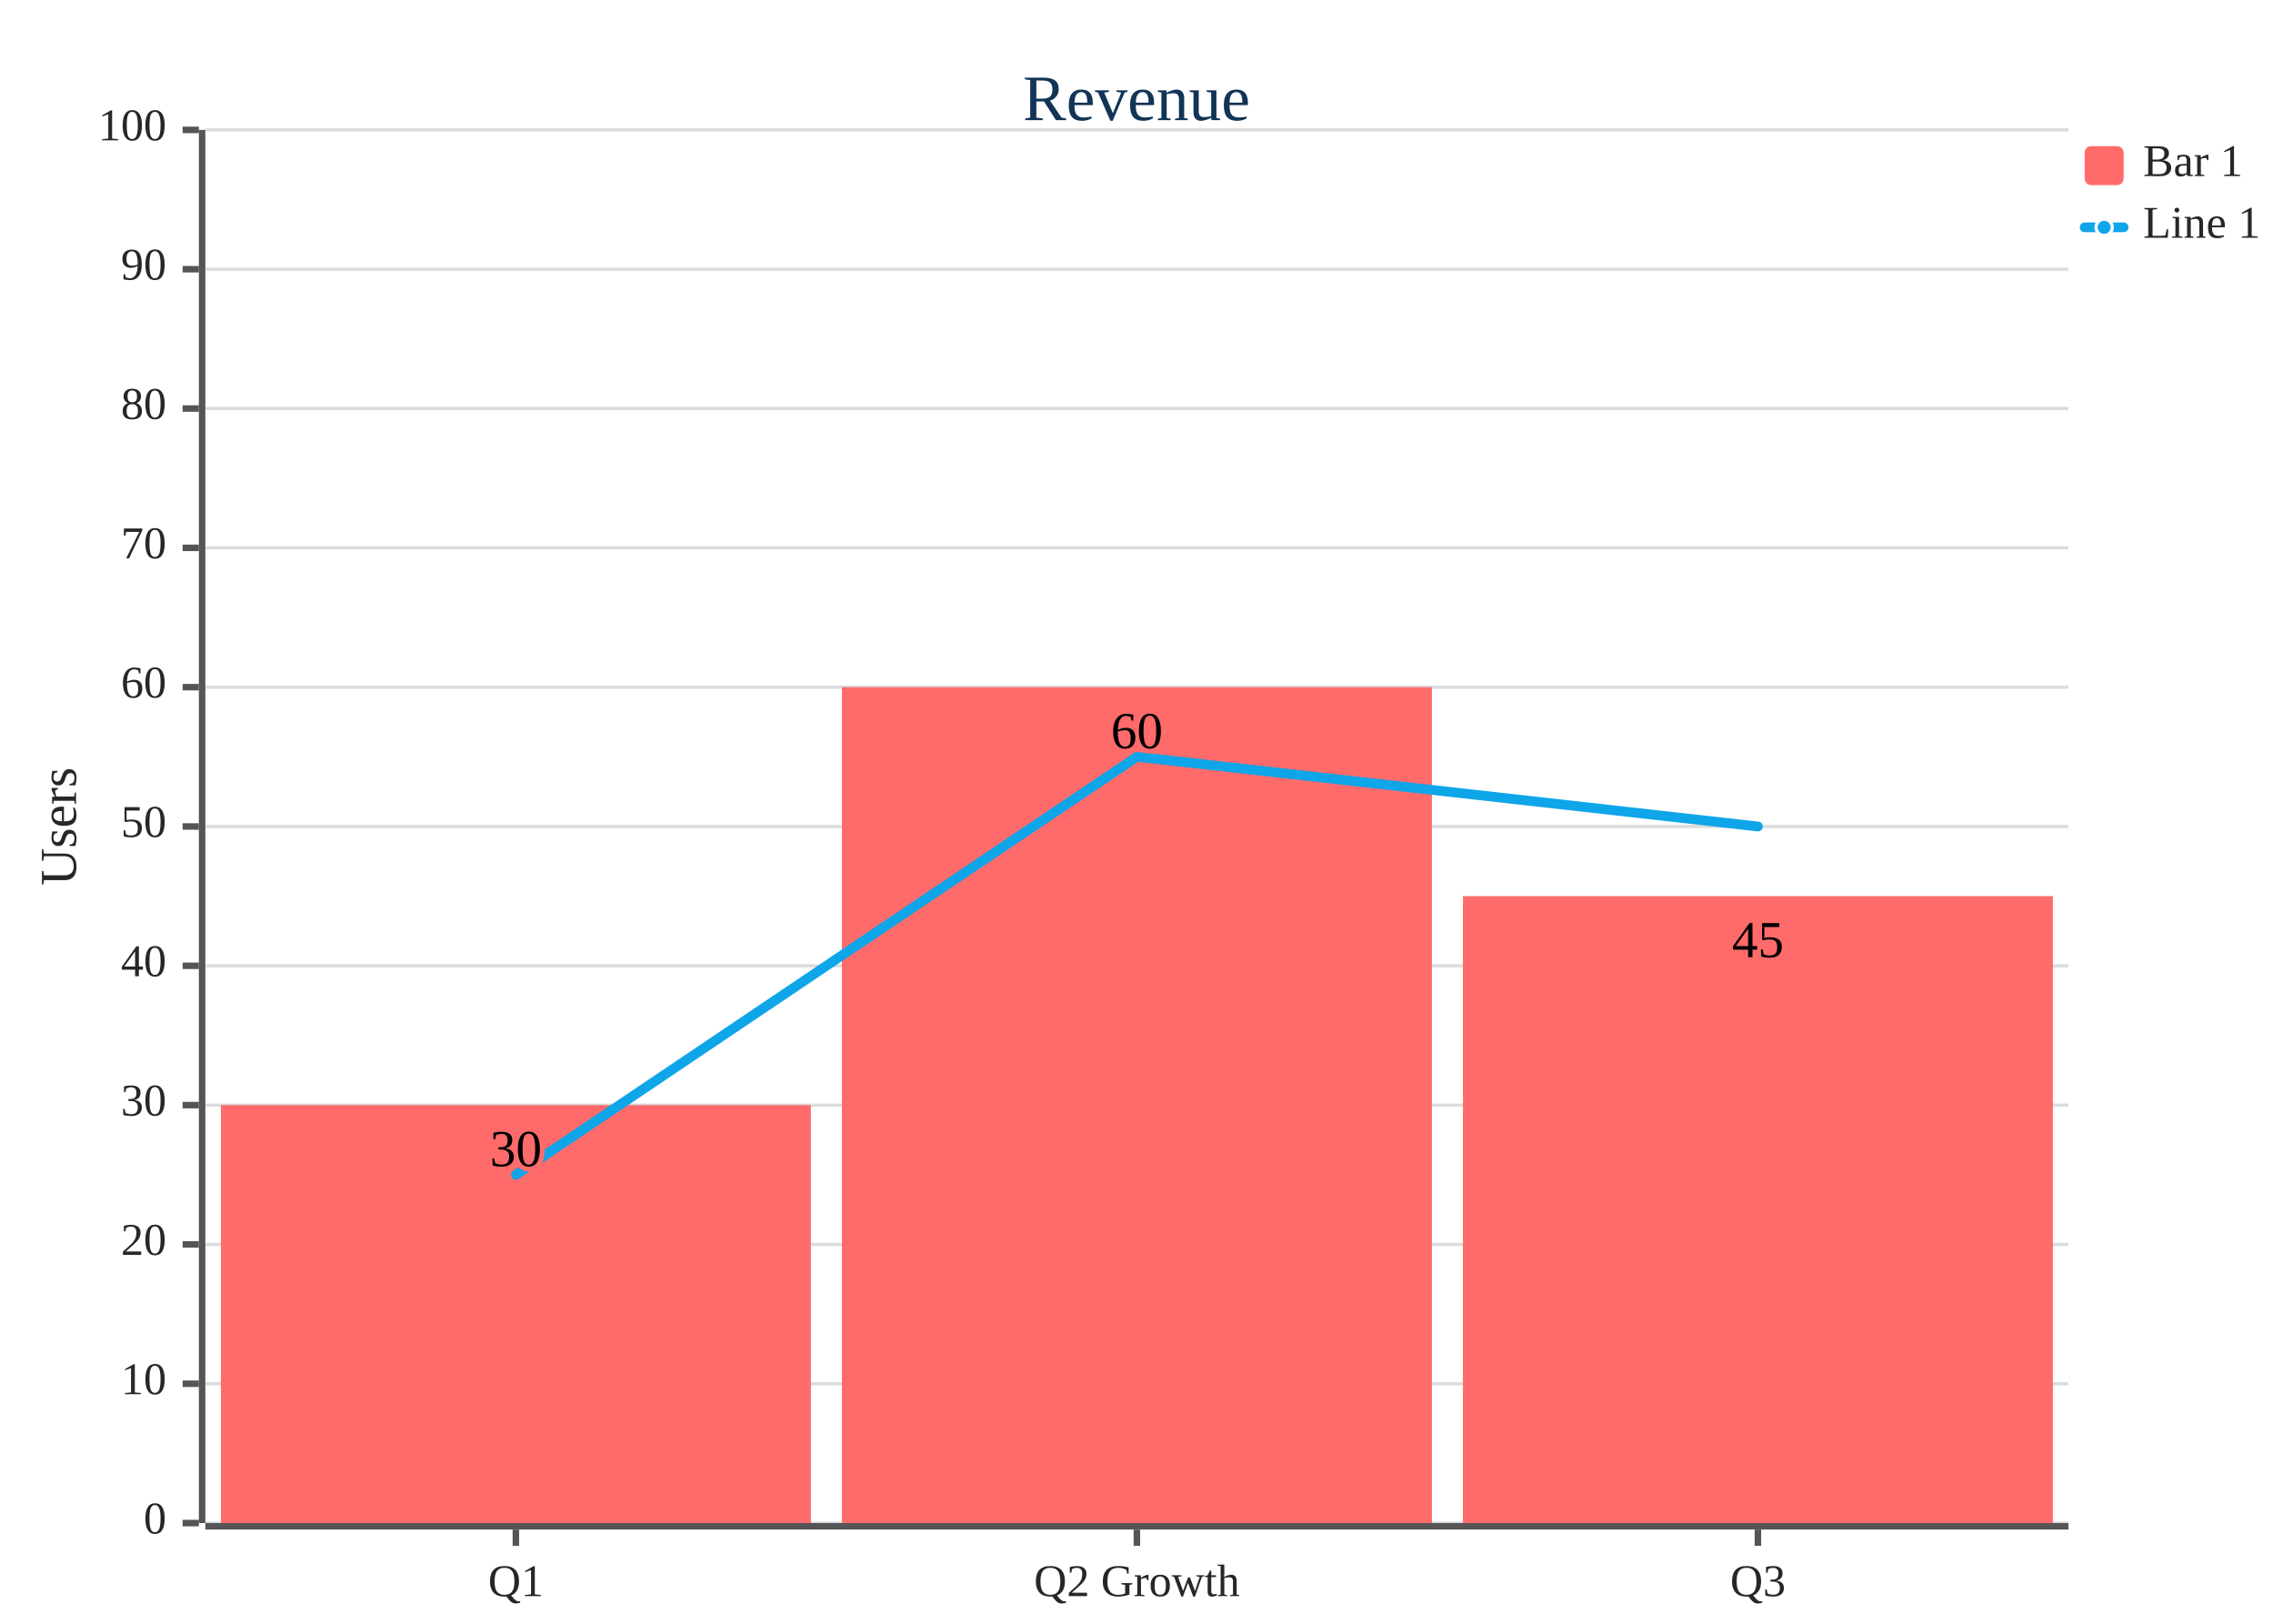
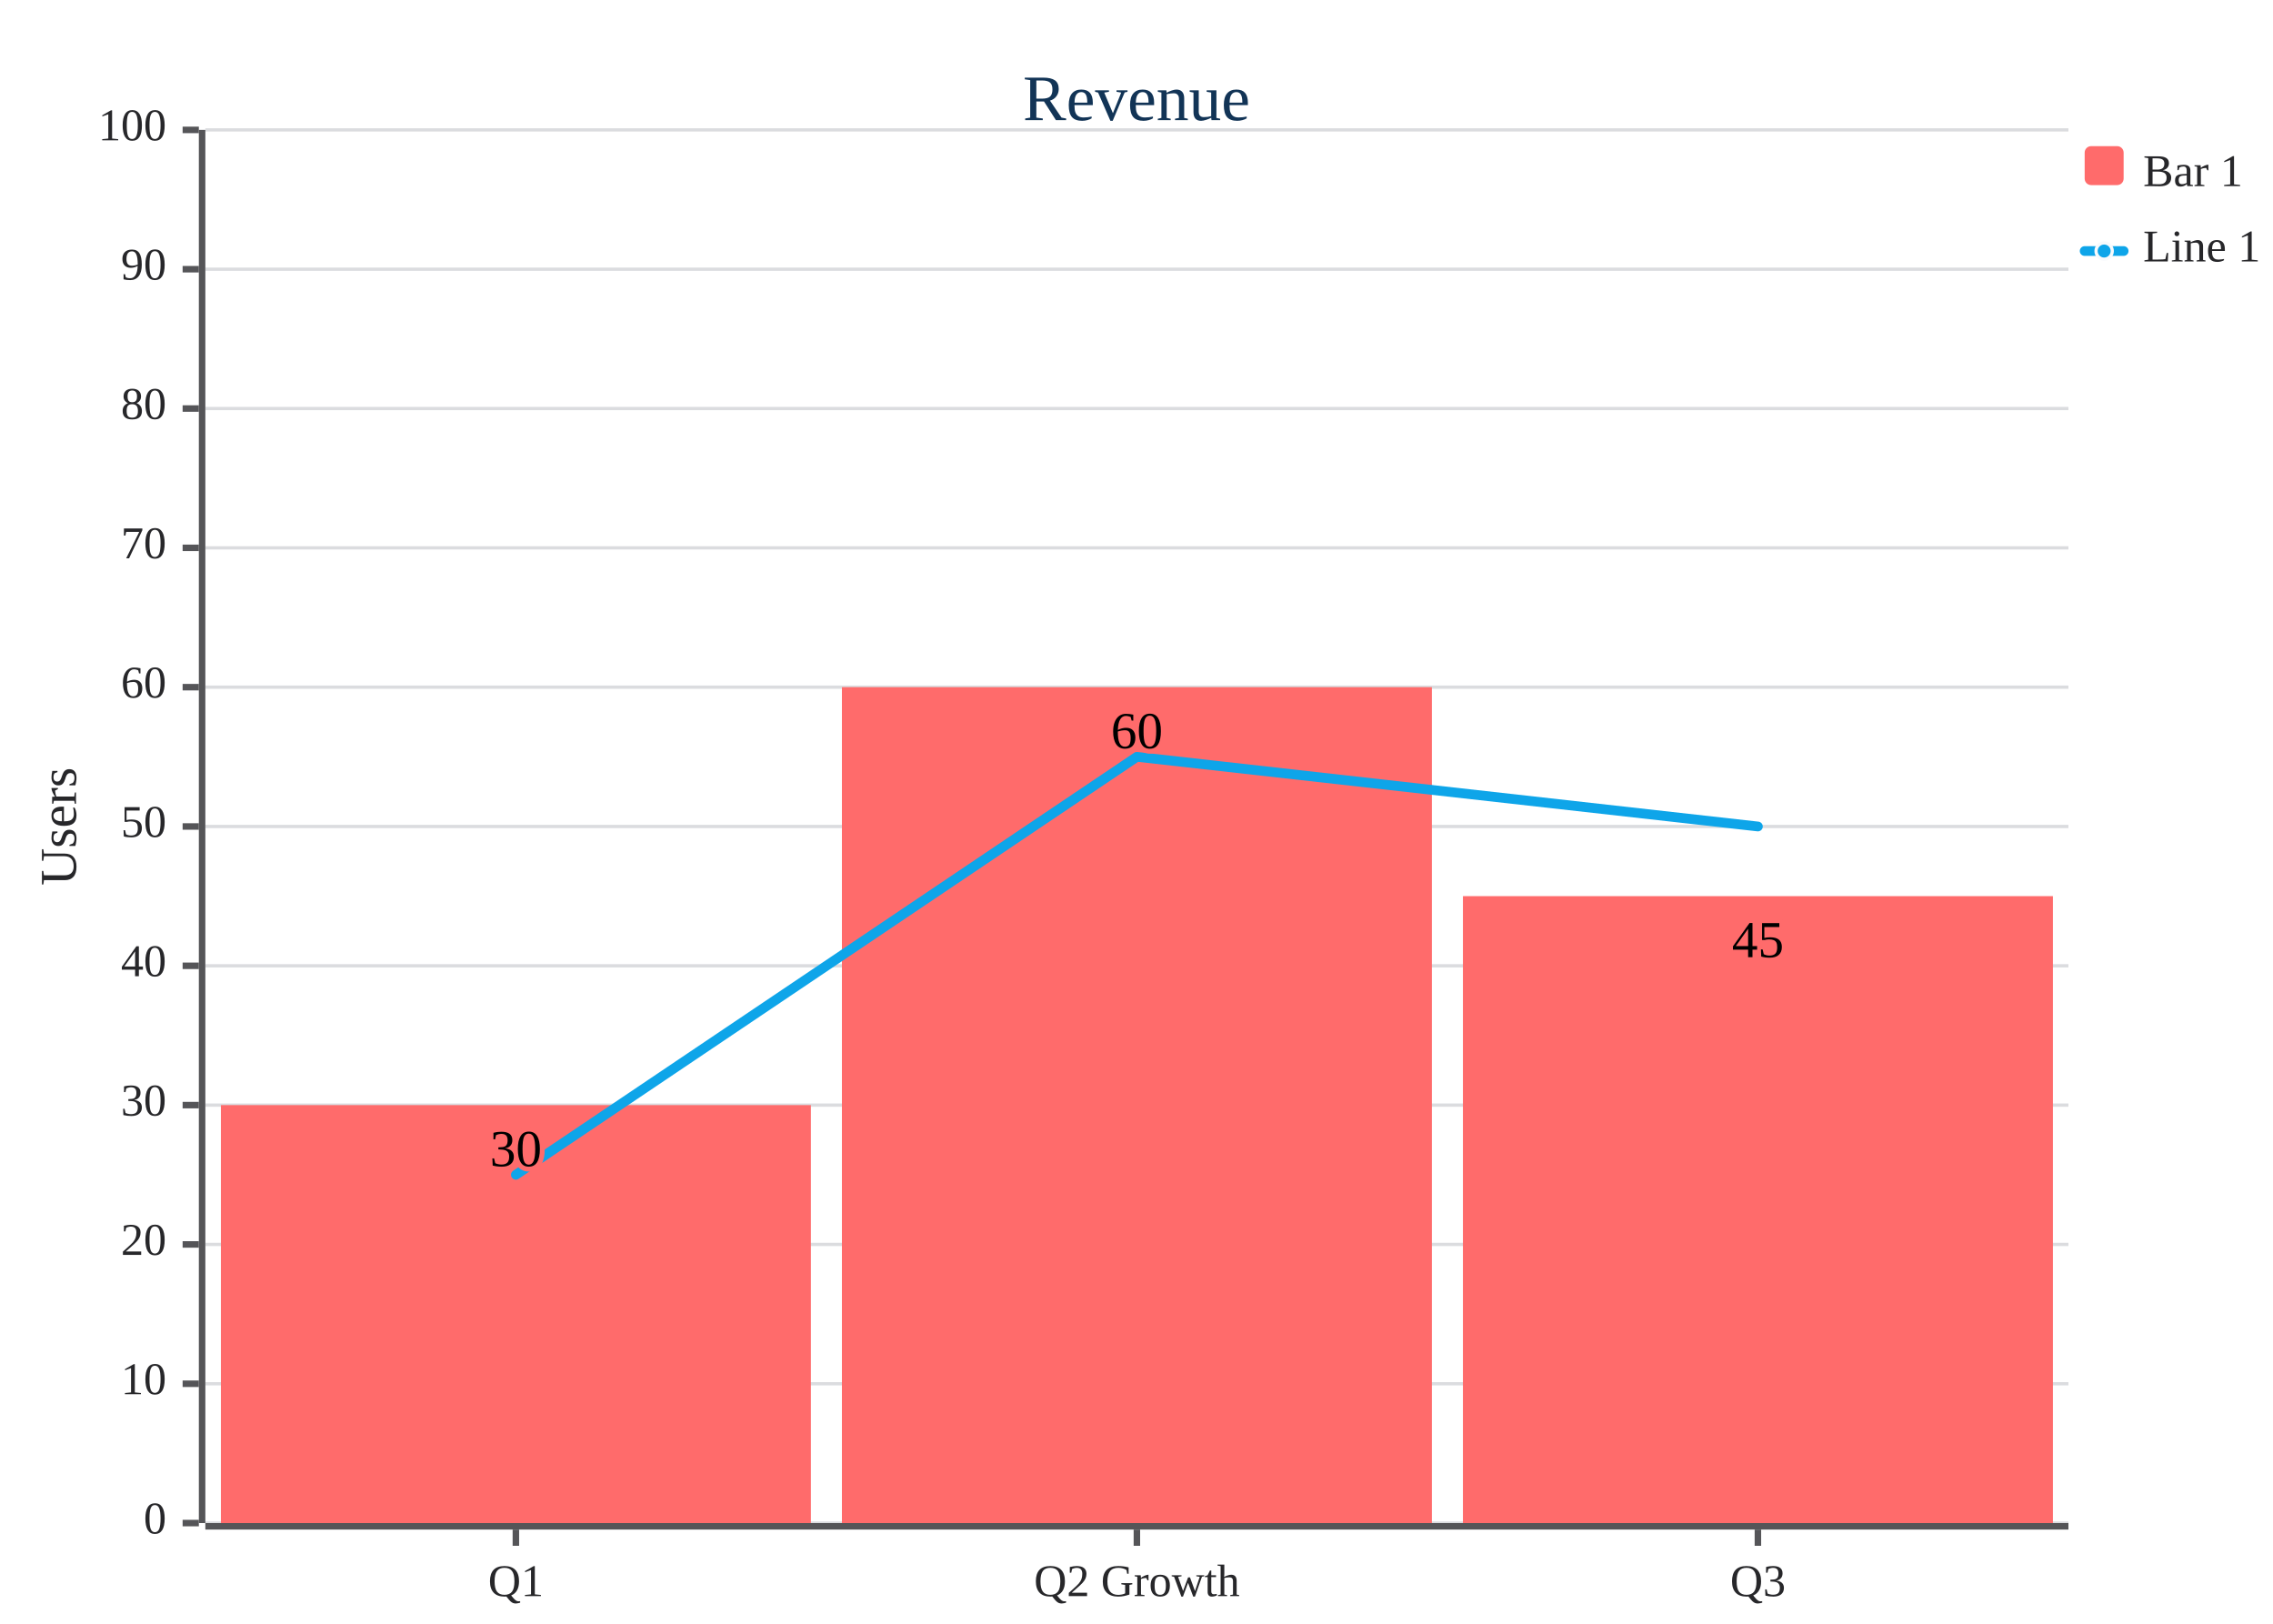
- <svg xmlns="http://www.w3.org/2000/svg" width="100%" height="100%" viewBox="0 0 700 500" style="--bg:#f8fafc;--fg:#27272A;--font:Inter;background:#f8fafc;max-width:700px" aria-describedby="chart-desc-mermaid-kaeiwt" aria-labelledby="chart-title-mermaid-kaeiwt" aria-roledescription="xychart" class="xychart am-0n8a0lu15y4gx7" data-xychart-colors="1" id="mermaid-kaeiwt" role="img">
+ <svg xmlns="http://www.w3.org/2000/svg" width="100%" height="100%" viewBox="0 0 700 500" style="--bg:#f8fafc;--fg:#27272A;--font:Inter;background:#f8fafc;max-width:700px" aria-describedby="chart-desc-mermaid-kaeiwt" aria-labelledby="chart-title-mermaid-kaeiwt" aria-roledescription="xychart" class="xychart am-0qogjvd12cgj6e" data-xychart-colors="1" id="mermaid-kaeiwt" role="img">
  <style>
-   .am-0n8a0lu15y4gx7 text { font-family: var(--font, 'Inter'), system-ui, sans-serif; }
-   svg.am-0n8a0lu15y4gx7 {
+   .am-0qogjvd12cgj6e text { font-family: var(--font, 'Inter'), system-ui, sans-serif; }
+   svg.am-0qogjvd12cgj6e {
    /* Derived from --bg and --fg (overridable via --line, --accent, etc.) */
    --_text:          #27272A;
    --_text-sec:      #555558;
    --_text-muted:    #6e6f71;
    --_text-faint:    #87888b;
    --_line:          #909193;
    --_arrow:         #46474a;
    --_node-fill:     #f2f4f6;
    --_node-stroke:   #ced0d2;
    --_group-fill:    #f8fafc;
    --_group-hdr:     #eeeff1;
    --_inner-stroke:  #dfe1e3;
    --_key-badge:     #e3e5e7;
  }
</style>
  <style>
-   .am-0n8a0lu15y4gx7 .xychart-grid { stroke: #dbdcdf; stroke-width: 1; }
-   .am-0n8a0lu15y4gx7 .xychart-axis-line { fill: none; }
-   .am-0n8a0lu15y4gx7 .xychart-tick { fill: none; }
-   .am-0n8a0lu15y4gx7 .xychart-x-axis-line { stroke: #555558; }
-   .am-0n8a0lu15y4gx7 .xychart-y-axis-line { stroke: #555558; }
-   .am-0n8a0lu15y4gx7 .xychart-x-tick { stroke: #555558; }
-   .am-0n8a0lu15y4gx7 .xychart-y-tick { stroke: #555558; }
-   .am-0n8a0lu15y4gx7 .xychart-bar { stroke: none; }
-   .am-0n8a0lu15y4gx7 .xychart-line { fill: none; stroke-width: 3; stroke-linecap: round; stroke-linejoin: round; }
-   .am-0n8a0lu15y4gx7 .xychart-dot { stroke: #f8fafc; stroke-width: 2; }
-   .am-0n8a0lu15y4gx7 .xychart-label { fill: #27272A; }
-   .am-0n8a0lu15y4gx7 .xychart-x-label { fill: #27272A; }
-   .am-0n8a0lu15y4gx7 .xychart-y-label { fill: #27272A; }
-   .am-0n8a0lu15y4gx7 .xychart-axis-title { fill: #27272A; }
-   .am-0n8a0lu15y4gx7 .xychart-x-axis-title { fill: #27272A; }
-   .am-0n8a0lu15y4gx7 .xychart-y-axis-title { fill: #27272A; }
-   .am-0n8a0lu15y4gx7 .xychart-title { fill: #123456; }
-   .am-0n8a0lu15y4gx7 .xychart-data-label { pointer-events: none; }
-   .am-0n8a0lu15y4gx7 .xychart-legend-label { fill: #27272A; }
-   svg.am-0n8a0lu15y4gx7 {
+   .am-0qogjvd12cgj6e .xychart-grid { stroke: #dbdcdf; stroke-width: 1; }
+   .am-0qogjvd12cgj6e .xychart-axis-line { fill: none; }
+   .am-0qogjvd12cgj6e .xychart-tick { fill: none; }
+   .am-0qogjvd12cgj6e .xychart-x-axis-line { stroke: #555558; }
+   .am-0qogjvd12cgj6e .xychart-y-axis-line { stroke: #555558; }
+   .am-0qogjvd12cgj6e .xychart-x-tick { stroke: #555558; }
+   .am-0qogjvd12cgj6e .xychart-y-tick { stroke: #555558; }
+   .am-0qogjvd12cgj6e .xychart-bar { stroke: none; }
+   .am-0qogjvd12cgj6e .xychart-line { fill: none; stroke-width: 3; stroke-linecap: round; stroke-linejoin: round; }
+   .am-0qogjvd12cgj6e .xychart-dot { stroke: #f8fafc; stroke-width: 2; }
+   .am-0qogjvd12cgj6e .xychart-label { fill: #27272A; }
+   .am-0qogjvd12cgj6e .xychart-x-label { fill: #27272A; }
+   .am-0qogjvd12cgj6e .xychart-y-label { fill: #27272A; }
+   .am-0qogjvd12cgj6e .xychart-axis-title { fill: #27272A; }
+   .am-0qogjvd12cgj6e .xychart-x-axis-title { fill: #27272A; }
+   .am-0qogjvd12cgj6e .xychart-y-axis-title { fill: #27272A; }
+   .am-0qogjvd12cgj6e .xychart-title { fill: #123456; }
+   .am-0qogjvd12cgj6e .xychart-data-label { pointer-events: none; }
+   .am-0qogjvd12cgj6e .xychart-legend-label { fill: #27272A; }
+   svg.am-0qogjvd12cgj6e {
    --xychart-color-0: #ff6b6b;
    --xychart-color-1: #0ea5e9;
  }
-   .am-0n8a0lu15y4gx7 .xychart-bar.xychart-color-0 { fill: #ff6b6b; }
-   .am-0n8a0lu15y4gx7 path.xychart-color-0, .am-0n8a0lu15y4gx7 line.xychart-color-0 { stroke: #ff6b6b; }
-   .am-0n8a0lu15y4gx7 circle.xychart-color-0 { fill: #ff6b6b; }
-   .am-0n8a0lu15y4gx7 .xychart-bar.xychart-color-1 { fill: #0ea5e9; }
-   .am-0n8a0lu15y4gx7 path.xychart-color-1, .am-0n8a0lu15y4gx7 line.xychart-color-1 { stroke: #0ea5e9; }
-   .am-0n8a0lu15y4gx7 circle.xychart-color-1 { fill: #0ea5e9; }
+   .am-0qogjvd12cgj6e .xychart-bar.xychart-color-0 { fill: #ff6b6b; }
+   .am-0qogjvd12cgj6e path.xychart-color-0, .am-0qogjvd12cgj6e line.xychart-color-0 { stroke: #ff6b6b; }
+   .am-0qogjvd12cgj6e circle.xychart-color-0 { fill: #ff6b6b; }
+   .am-0qogjvd12cgj6e .xychart-bar.xychart-color-1 { fill: #0ea5e9; }
+   .am-0qogjvd12cgj6e path.xychart-color-1, .am-0qogjvd12cgj6e line.xychart-color-1 { stroke: #0ea5e9; }
+   .am-0qogjvd12cgj6e circle.xychart-color-1 { fill: #0ea5e9; }
</style>
  <line x1="63.24" y1="469" x2="637" y2="469" class="xychart-grid" />
  <line x1="63.24" y1="426.1" x2="637" y2="426.1" class="xychart-grid" />
  <line x1="63.24" y1="383.2" x2="637" y2="383.2" class="xychart-grid" />
  <line x1="63.24" y1="340.3" x2="637" y2="340.3" class="xychart-grid" />
  <line x1="63.24" y1="297.4" x2="637" y2="297.4" class="xychart-grid" />
  <line x1="63.24" y1="254.5" x2="637" y2="254.5" class="xychart-grid" />
  <line x1="63.24" y1="211.6" x2="637" y2="211.6" class="xychart-grid" />
  <line x1="63.24" y1="168.7" x2="637" y2="168.7" class="xychart-grid" />
  <line x1="63.24" y1="125.8" x2="637" y2="125.8" class="xychart-grid" />
  <line x1="63.24" y1="82.9" x2="637" y2="82.9" class="xychart-grid" />
  <line x1="63.24" y1="40" x2="637" y2="40" class="xychart-grid" />
  <line x1="63.24" y1="470" x2="637" y2="470" class="xychart-axis-line xychart-x-axis-line" stroke-width="2" />
  <line x1="158.87" y1="471" x2="158.87" y2="476" class="xychart-tick xychart-x-tick" stroke-width="2" />
  <line x1="350.12" y1="471" x2="350.12" y2="476" class="xychart-tick xychart-x-tick" stroke-width="2" />
  <line x1="541.37" y1="471" x2="541.37" y2="476" class="xychart-tick xychart-x-tick" stroke-width="2" />
  <line x1="62.24" y1="40" x2="62.24" y2="469" class="xychart-axis-line xychart-y-axis-line" stroke-width="2" />
  <line x1="61.24" y1="469" x2="56.24" y2="469" class="xychart-tick xychart-y-tick" stroke-width="2" />
  <line x1="61.24" y1="426.1" x2="56.24" y2="426.1" class="xychart-tick xychart-y-tick" stroke-width="2" />
  <line x1="61.24" y1="383.2" x2="56.24" y2="383.2" class="xychart-tick xychart-y-tick" stroke-width="2" />
  <line x1="61.24" y1="340.3" x2="56.24" y2="340.3" class="xychart-tick xychart-y-tick" stroke-width="2" />
  <line x1="61.24" y1="297.4" x2="56.24" y2="297.4" class="xychart-tick xychart-y-tick" stroke-width="2" />
  <line x1="61.24" y1="254.5" x2="56.24" y2="254.5" class="xychart-tick xychart-y-tick" stroke-width="2" />
  <line x1="61.24" y1="211.6" x2="56.24" y2="211.6" class="xychart-tick xychart-y-tick" stroke-width="2" />
  <line x1="61.24" y1="168.7" x2="56.24" y2="168.7" class="xychart-tick xychart-y-tick" stroke-width="2" />
  <line x1="61.24" y1="125.8" x2="56.24" y2="125.8" class="xychart-tick xychart-y-tick" stroke-width="2" />
  <line x1="61.24" y1="82.9" x2="56.24" y2="82.9" class="xychart-tick xychart-y-tick" stroke-width="2" />
  <line x1="61.24" y1="40" x2="56.24" y2="40" class="xychart-tick xychart-y-tick" stroke-width="2" />
  <rect x="68.03" y="340.3" width="181.69" height="128.7" class="xychart-bar xychart-color-0" data-value="30" data-label="Q1" data-id="bar:0:Q1" data-role="bar" />
  <rect x="259.28" y="211.6" width="181.69" height="257.4" class="xychart-bar xychart-color-0" data-value="60" data-label="Q2 Growth" data-id="bar:0:Q2 Growth" data-role="bar" />
  <rect x="450.53" y="275.95" width="181.69" height="193.05" class="xychart-bar xychart-color-0" data-value="45" data-label="Q3" data-id="bar:0:Q3" data-role="bar" />
  <path d="M158.87,361.75 L350.12,233.05 L541.37,254.5" class="xychart-line xychart-color-1" data-relationship="series" data-direction="undirected" data-id="series:line-0" data-role="series" />
-   <text x="158.87" y="348.3" text-anchor="middle" dominant-baseline="hanging" font-size="16" font-weight="400" fill="#000000" stroke="#ff6b6b" stroke-width="3" stroke-linejoin="round" paint-order="stroke" class="xychart-data-label" textLength="19.68" lengthAdjust="spacingAndGlyphs" data-font-metrics="deterministic-fit">30</text>
-   <text x="350.12" y="219.6" text-anchor="middle" dominant-baseline="hanging" font-size="16" font-weight="400" fill="#000000" stroke="#ff6b6b" stroke-width="3" stroke-linejoin="round" paint-order="stroke" class="xychart-data-label" textLength="19.68" lengthAdjust="spacingAndGlyphs" data-font-metrics="deterministic-fit">60</text>
-   <text x="541.37" y="283.95" text-anchor="middle" dominant-baseline="hanging" font-size="16" font-weight="400" fill="#000000" stroke="#ff6b6b" stroke-width="3" stroke-linejoin="round" paint-order="stroke" class="xychart-data-label" textLength="19.68" lengthAdjust="spacingAndGlyphs" data-font-metrics="deterministic-fit">45</text>
-   <text x="158.87" y="486.6" text-anchor="middle" font-size="14" font-weight="400" dy="0.35em" class="xychart-label xychart-x-label" textLength="14.196" lengthAdjust="spacingAndGlyphs" data-font-metrics="deterministic-fit">Q1</text>
-   <text x="350.122" y="486.6" text-anchor="middle" font-size="14" font-weight="400" dy="0.35em" class="xychart-label xychart-x-label" textLength="63.336" lengthAdjust="spacingAndGlyphs" data-font-metrics="deterministic-fit">Q2 Growth</text>
-   <text x="541.374" y="486.6" text-anchor="middle" font-size="14" font-weight="400" dy="0.35em" class="xychart-label xychart-x-label" textLength="18.732" lengthAdjust="spacingAndGlyphs" data-font-metrics="deterministic-fit">Q3</text>
-   <text x="51.244" y="469" text-anchor="end" dominant-baseline="middle" font-size="14" font-weight="400" class="xychart-label xychart-y-label" textLength="9.66" lengthAdjust="spacingAndGlyphs" data-font-metrics="deterministic-fit">0</text>
-   <text x="51.244" y="426.1" text-anchor="end" dominant-baseline="middle" font-size="14" font-weight="400" class="xychart-label xychart-y-label" textLength="12.684" lengthAdjust="spacingAndGlyphs" data-font-metrics="deterministic-fit">10</text>
-   <text x="51.244" y="383.2" text-anchor="end" dominant-baseline="middle" font-size="14" font-weight="400" class="xychart-label xychart-y-label" textLength="17.22" lengthAdjust="spacingAndGlyphs" data-font-metrics="deterministic-fit">20</text>
-   <text x="51.244" y="340.3" text-anchor="end" dominant-baseline="middle" font-size="14" font-weight="400" class="xychart-label xychart-y-label" textLength="17.22" lengthAdjust="spacingAndGlyphs" data-font-metrics="deterministic-fit">30</text>
-   <text x="51.244" y="297.4" text-anchor="end" dominant-baseline="middle" font-size="14" font-weight="400" class="xychart-label xychart-y-label" textLength="17.22" lengthAdjust="spacingAndGlyphs" data-font-metrics="deterministic-fit">40</text>
-   <text x="51.244" y="254.5" text-anchor="end" dominant-baseline="middle" font-size="14" font-weight="400" class="xychart-label xychart-y-label" textLength="17.22" lengthAdjust="spacingAndGlyphs" data-font-metrics="deterministic-fit">50</text>
-   <text x="51.244" y="211.6" text-anchor="end" dominant-baseline="middle" font-size="14" font-weight="400" class="xychart-label xychart-y-label" textLength="17.22" lengthAdjust="spacingAndGlyphs" data-font-metrics="deterministic-fit">60</text>
-   <text x="51.244" y="168.7" text-anchor="end" dominant-baseline="middle" font-size="14" font-weight="400" class="xychart-label xychart-y-label" textLength="17.22" lengthAdjust="spacingAndGlyphs" data-font-metrics="deterministic-fit">70</text>
-   <text x="51.244" y="125.8" text-anchor="end" dominant-baseline="middle" font-size="14" font-weight="400" class="xychart-label xychart-y-label" textLength="17.22" lengthAdjust="spacingAndGlyphs" data-font-metrics="deterministic-fit">80</text>
-   <text x="51.244" y="82.9" text-anchor="end" dominant-baseline="middle" font-size="14" font-weight="400" class="xychart-label xychart-y-label" textLength="17.22" lengthAdjust="spacingAndGlyphs" data-font-metrics="deterministic-fit">90</text>
-   <text x="51.244" y="40" text-anchor="end" dominant-baseline="middle" font-size="14" font-weight="400" class="xychart-label xychart-y-label" textLength="20.244" lengthAdjust="spacingAndGlyphs" data-font-metrics="deterministic-fit">100</text>
-   <text x="17.8" y="254.5" text-anchor="middle" transform="rotate(-90,17.8,254.5)" font-size="16" font-weight="400" dy="0.35em" class="xychart-axis-title xychart-y-axis-title" textLength="45.6" lengthAdjust="spacingAndGlyphs" data-font-metrics="deterministic-fit">Users</text>
-   <text x="350" y="30" text-anchor="middle" font-size="20" font-weight="500" dy="0.35em" class="xychart-title" data-id="title" data-role="title" textLength="85.08" lengthAdjust="spacingAndGlyphs" data-font-metrics="deterministic-fit">Revenue</text>
+   <text x="158.87" y="348.3" text-anchor="middle" dominant-baseline="hanging" font-size="16" font-weight="400" fill="#000000" stroke="#ff6b6b" stroke-width="3" stroke-linejoin="round" paint-order="stroke" class="xychart-data-label" data-literal-text="true" textLength="19.68" lengthAdjust="spacingAndGlyphs" data-font-metrics="deterministic-fit">30</text>
+   <text x="350.12" y="219.6" text-anchor="middle" dominant-baseline="hanging" font-size="16" font-weight="400" fill="#000000" stroke="#ff6b6b" stroke-width="3" stroke-linejoin="round" paint-order="stroke" class="xychart-data-label" data-literal-text="true" textLength="19.68" lengthAdjust="spacingAndGlyphs" data-font-metrics="deterministic-fit">60</text>
+   <text x="541.37" y="283.95" text-anchor="middle" dominant-baseline="hanging" font-size="16" font-weight="400" fill="#000000" stroke="#ff6b6b" stroke-width="3" stroke-linejoin="round" paint-order="stroke" class="xychart-data-label" data-literal-text="true" textLength="19.68" lengthAdjust="spacingAndGlyphs" data-font-metrics="deterministic-fit">45</text>
+   <text x="158.87" y="486.6" text-anchor="middle" font-size="14" font-weight="400" class="xychart-label xychart-x-label" data-prepared-text="true" dy="4.9" textLength="14.196" lengthAdjust="spacingAndGlyphs" data-font-metrics="deterministic-fit">Q1</text>
+   <text x="350.122" y="486.6" text-anchor="middle" font-size="14" font-weight="400" class="xychart-label xychart-x-label" data-prepared-text="true" dy="4.9" textLength="63.336" lengthAdjust="spacingAndGlyphs" data-font-metrics="deterministic-fit">Q2 Growth</text>
+   <text x="541.374" y="486.6" text-anchor="middle" font-size="14" font-weight="400" class="xychart-label xychart-x-label" data-prepared-text="true" dy="4.9" textLength="18.732" lengthAdjust="spacingAndGlyphs" data-font-metrics="deterministic-fit">Q3</text>
+   <text x="51.244" y="469" text-anchor="end" dominant-baseline="middle" font-size="14" font-weight="400" class="xychart-label xychart-y-label" data-prepared-text="true" dy="0" textLength="9.66" lengthAdjust="spacingAndGlyphs" data-font-metrics="deterministic-fit">0</text>
+   <text x="51.244" y="426.1" text-anchor="end" dominant-baseline="middle" font-size="14" font-weight="400" class="xychart-label xychart-y-label" data-prepared-text="true" dy="0" textLength="12.684" lengthAdjust="spacingAndGlyphs" data-font-metrics="deterministic-fit">10</text>
+   <text x="51.244" y="383.2" text-anchor="end" dominant-baseline="middle" font-size="14" font-weight="400" class="xychart-label xychart-y-label" data-prepared-text="true" dy="0" textLength="17.22" lengthAdjust="spacingAndGlyphs" data-font-metrics="deterministic-fit">20</text>
+   <text x="51.244" y="340.3" text-anchor="end" dominant-baseline="middle" font-size="14" font-weight="400" class="xychart-label xychart-y-label" data-prepared-text="true" dy="0" textLength="17.22" lengthAdjust="spacingAndGlyphs" data-font-metrics="deterministic-fit">30</text>
+   <text x="51.244" y="297.4" text-anchor="end" dominant-baseline="middle" font-size="14" font-weight="400" class="xychart-label xychart-y-label" data-prepared-text="true" dy="0" textLength="17.22" lengthAdjust="spacingAndGlyphs" data-font-metrics="deterministic-fit">40</text>
+   <text x="51.244" y="254.5" text-anchor="end" dominant-baseline="middle" font-size="14" font-weight="400" class="xychart-label xychart-y-label" data-prepared-text="true" dy="0" textLength="17.22" lengthAdjust="spacingAndGlyphs" data-font-metrics="deterministic-fit">50</text>
+   <text x="51.244" y="211.6" text-anchor="end" dominant-baseline="middle" font-size="14" font-weight="400" class="xychart-label xychart-y-label" data-prepared-text="true" dy="0" textLength="17.22" lengthAdjust="spacingAndGlyphs" data-font-metrics="deterministic-fit">60</text>
+   <text x="51.244" y="168.7" text-anchor="end" dominant-baseline="middle" font-size="14" font-weight="400" class="xychart-label xychart-y-label" data-prepared-text="true" dy="0" textLength="17.22" lengthAdjust="spacingAndGlyphs" data-font-metrics="deterministic-fit">70</text>
+   <text x="51.244" y="125.8" text-anchor="end" dominant-baseline="middle" font-size="14" font-weight="400" class="xychart-label xychart-y-label" data-prepared-text="true" dy="0" textLength="17.22" lengthAdjust="spacingAndGlyphs" data-font-metrics="deterministic-fit">80</text>
+   <text x="51.244" y="82.9" text-anchor="end" dominant-baseline="middle" font-size="14" font-weight="400" class="xychart-label xychart-y-label" data-prepared-text="true" dy="0" textLength="17.22" lengthAdjust="spacingAndGlyphs" data-font-metrics="deterministic-fit">90</text>
+   <text x="51.244" y="40" text-anchor="end" dominant-baseline="middle" font-size="14" font-weight="400" class="xychart-label xychart-y-label" data-prepared-text="true" dy="0" textLength="20.244" lengthAdjust="spacingAndGlyphs" data-font-metrics="deterministic-fit">100</text>
+   <text x="17.8" y="254.5" text-anchor="middle" transform="rotate(-90,17.8,254.5)" font-size="16" font-weight="400" class="xychart-axis-title xychart-y-axis-title" data-prepared-text="true" dy="5.6" textLength="45.6" lengthAdjust="spacingAndGlyphs" data-font-metrics="deterministic-fit">Users</text>
+   <text x="350" y="30" text-anchor="middle" font-size="20" font-weight="500" dy="0.35em" class="xychart-title" data-literal-text="true" data-id="title" data-role="title" textLength="85.08" lengthAdjust="spacingAndGlyphs" data-font-metrics="deterministic-fit">Revenue</text>
  <g class="xychart-legend">
    <rect x="642" y="45" width="12" height="12" rx="2" ry="2" class="xychart-legend-swatch" fill="#ff6b6b" />
-     <text x="660" y="51" text-anchor="start" dominant-baseline="middle" font-size="14" font-weight="400" class="xychart-legend-label" textLength="30.072" lengthAdjust="spacingAndGlyphs" data-font-metrics="deterministic-fit">Bar 1</text>
-     <line x1="642" y1="70" x2="654" y2="70" class="xychart-legend-swatch" stroke="#0ea5e9" stroke-width="3" stroke-linecap="round" />
-     <circle cx="648" cy="70" r="2.5" class="xychart-legend-dot" fill="#0ea5e9" stroke="#f8fafc" stroke-width="1" />
-     <text x="660" y="70" text-anchor="start" dominant-baseline="middle" font-size="14" font-weight="400" class="xychart-legend-label" textLength="34.608" lengthAdjust="spacingAndGlyphs" data-font-metrics="deterministic-fit">Line 1</text>
+     <text x="660" y="54.1" text-anchor="start" dominant-baseline="middle" font-size="14" font-weight="400" class="xychart-legend-label" data-prepared-text="true" dy="0" textLength="30.072" lengthAdjust="spacingAndGlyphs" data-font-metrics="deterministic-fit">Bar 1</text>
+     <line x1="642" y1="77.3" x2="654" y2="77.3" class="xychart-legend-swatch" stroke="#0ea5e9" stroke-width="3" stroke-linecap="round" />
+     <circle cx="648" cy="77.3" r="2.5" class="xychart-legend-dot" fill="#0ea5e9" stroke="#f8fafc" stroke-width="1" />
+     <text x="660" y="77.3" text-anchor="start" dominant-baseline="middle" font-size="14" font-weight="400" class="xychart-legend-label" data-prepared-text="true" dy="0" textLength="34.608" lengthAdjust="spacingAndGlyphs" data-font-metrics="deterministic-fit">Line 1</text>
  </g>
</svg>
